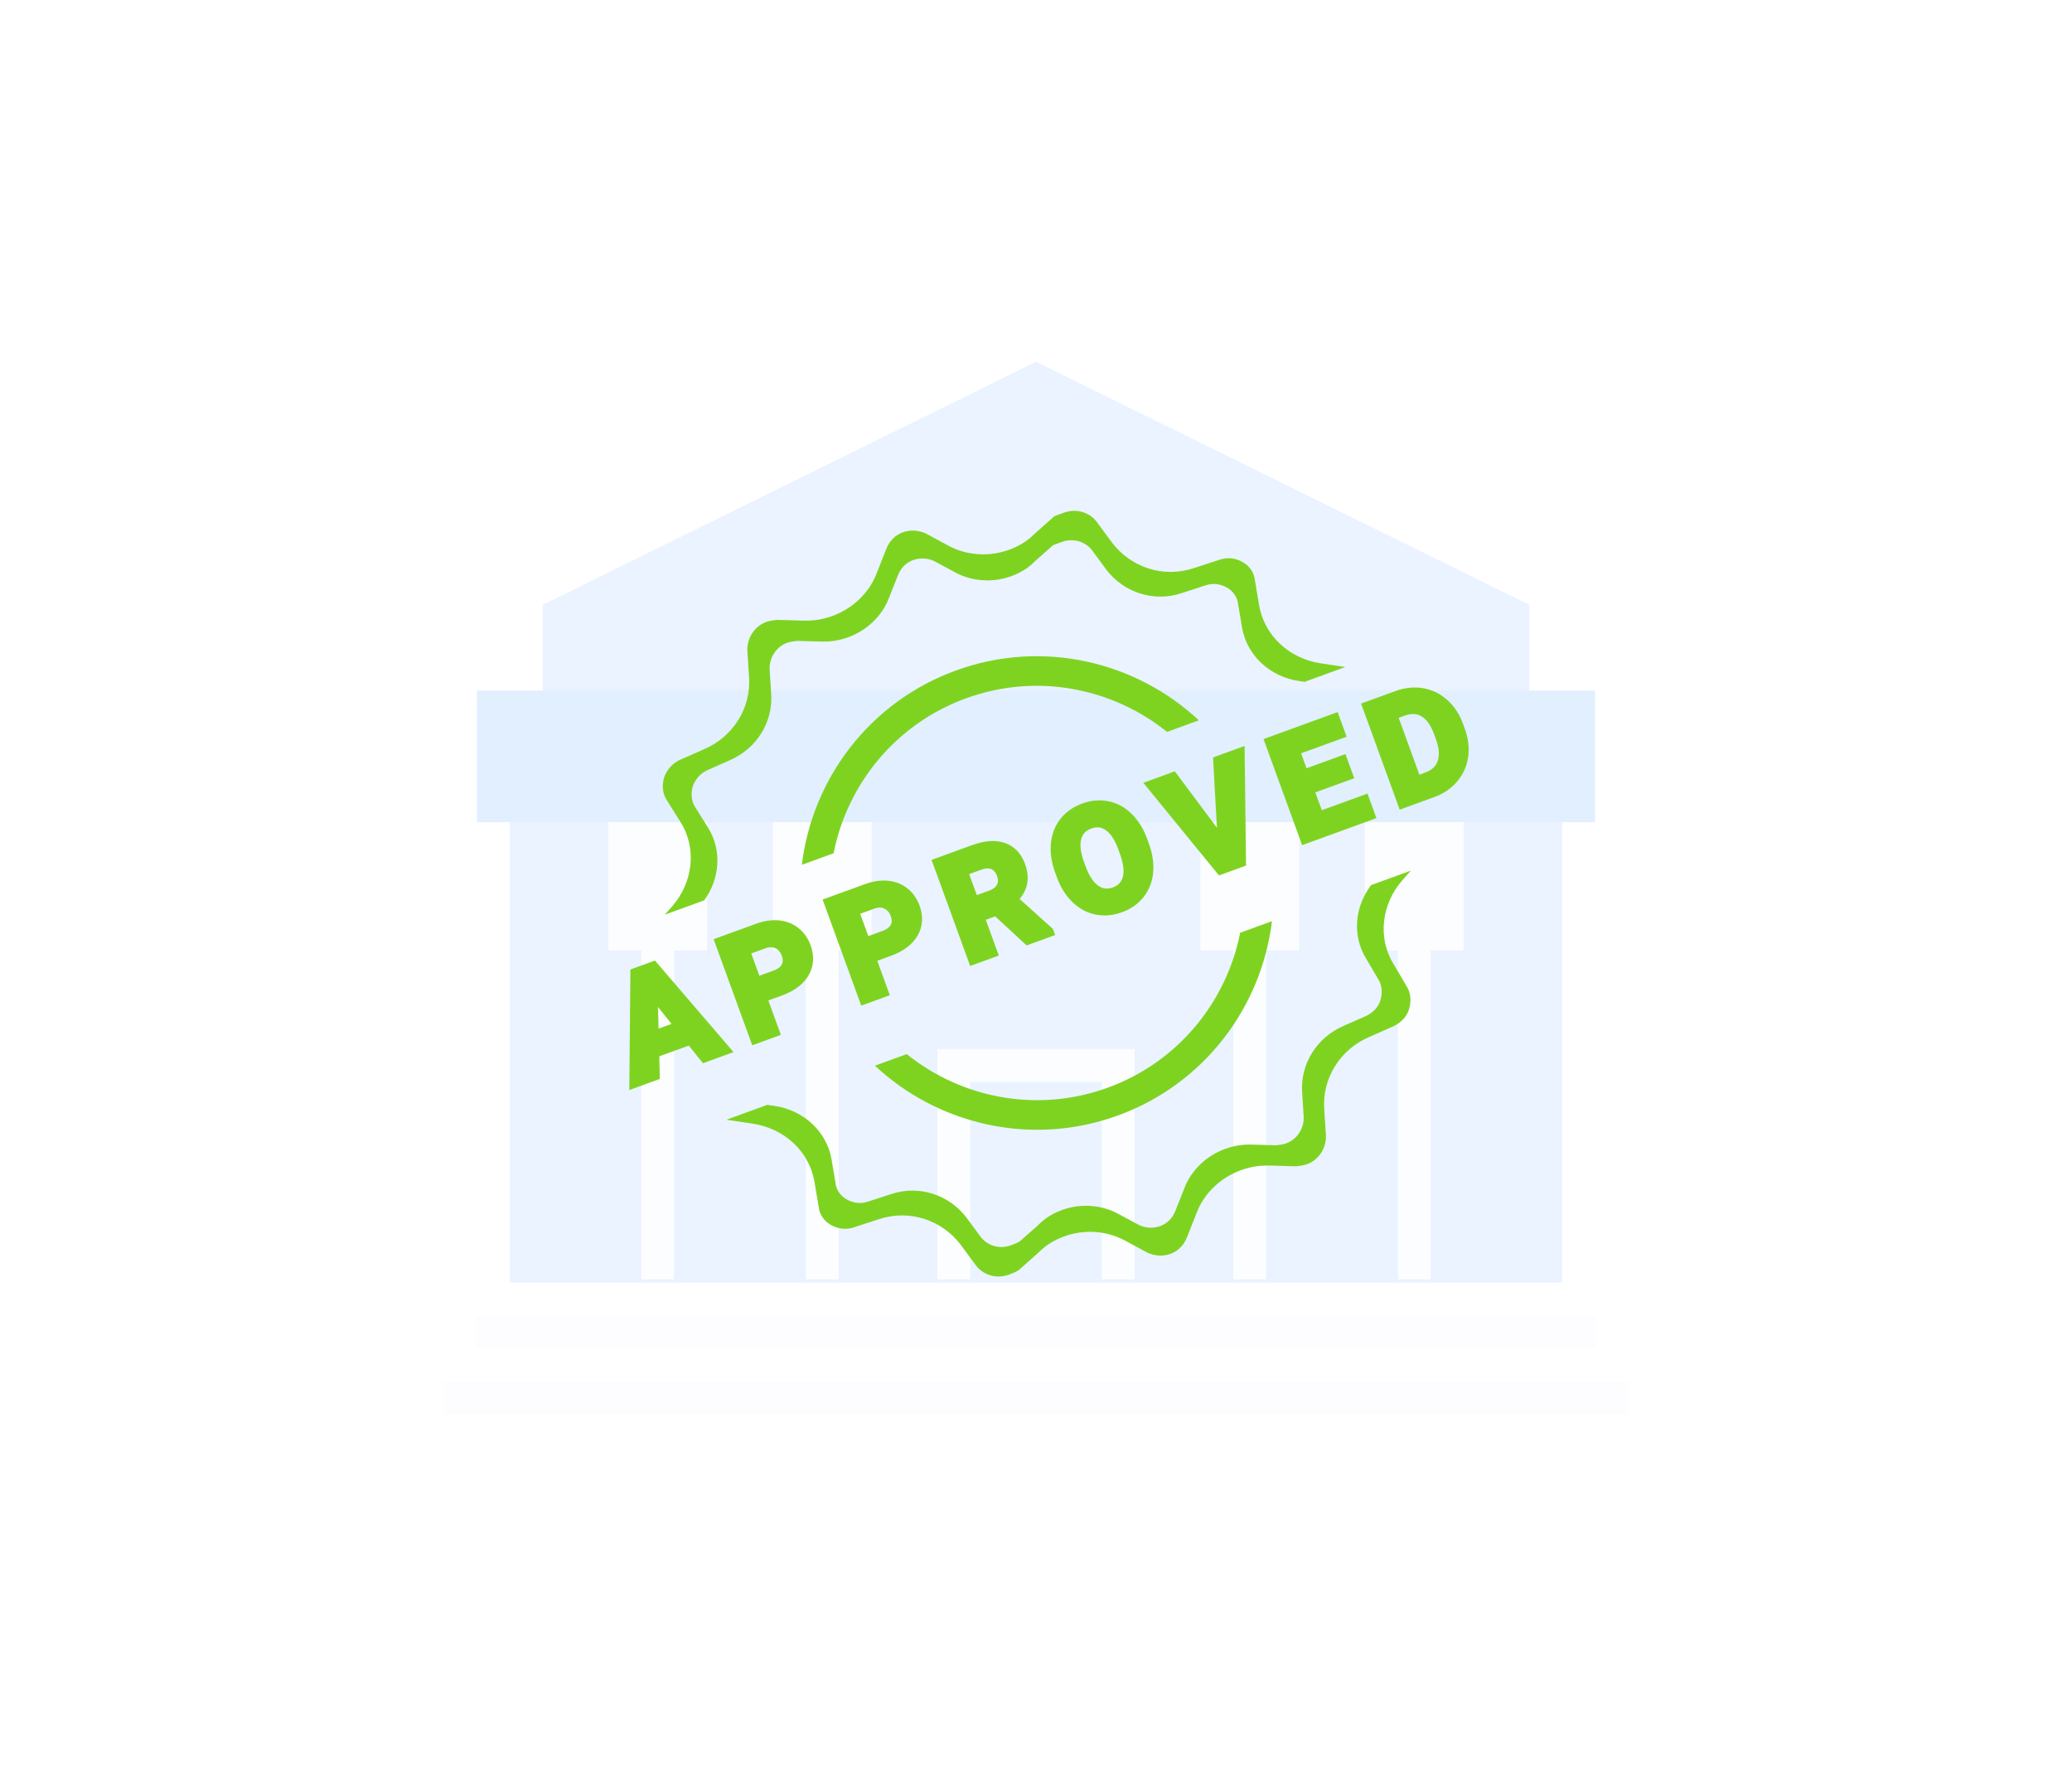
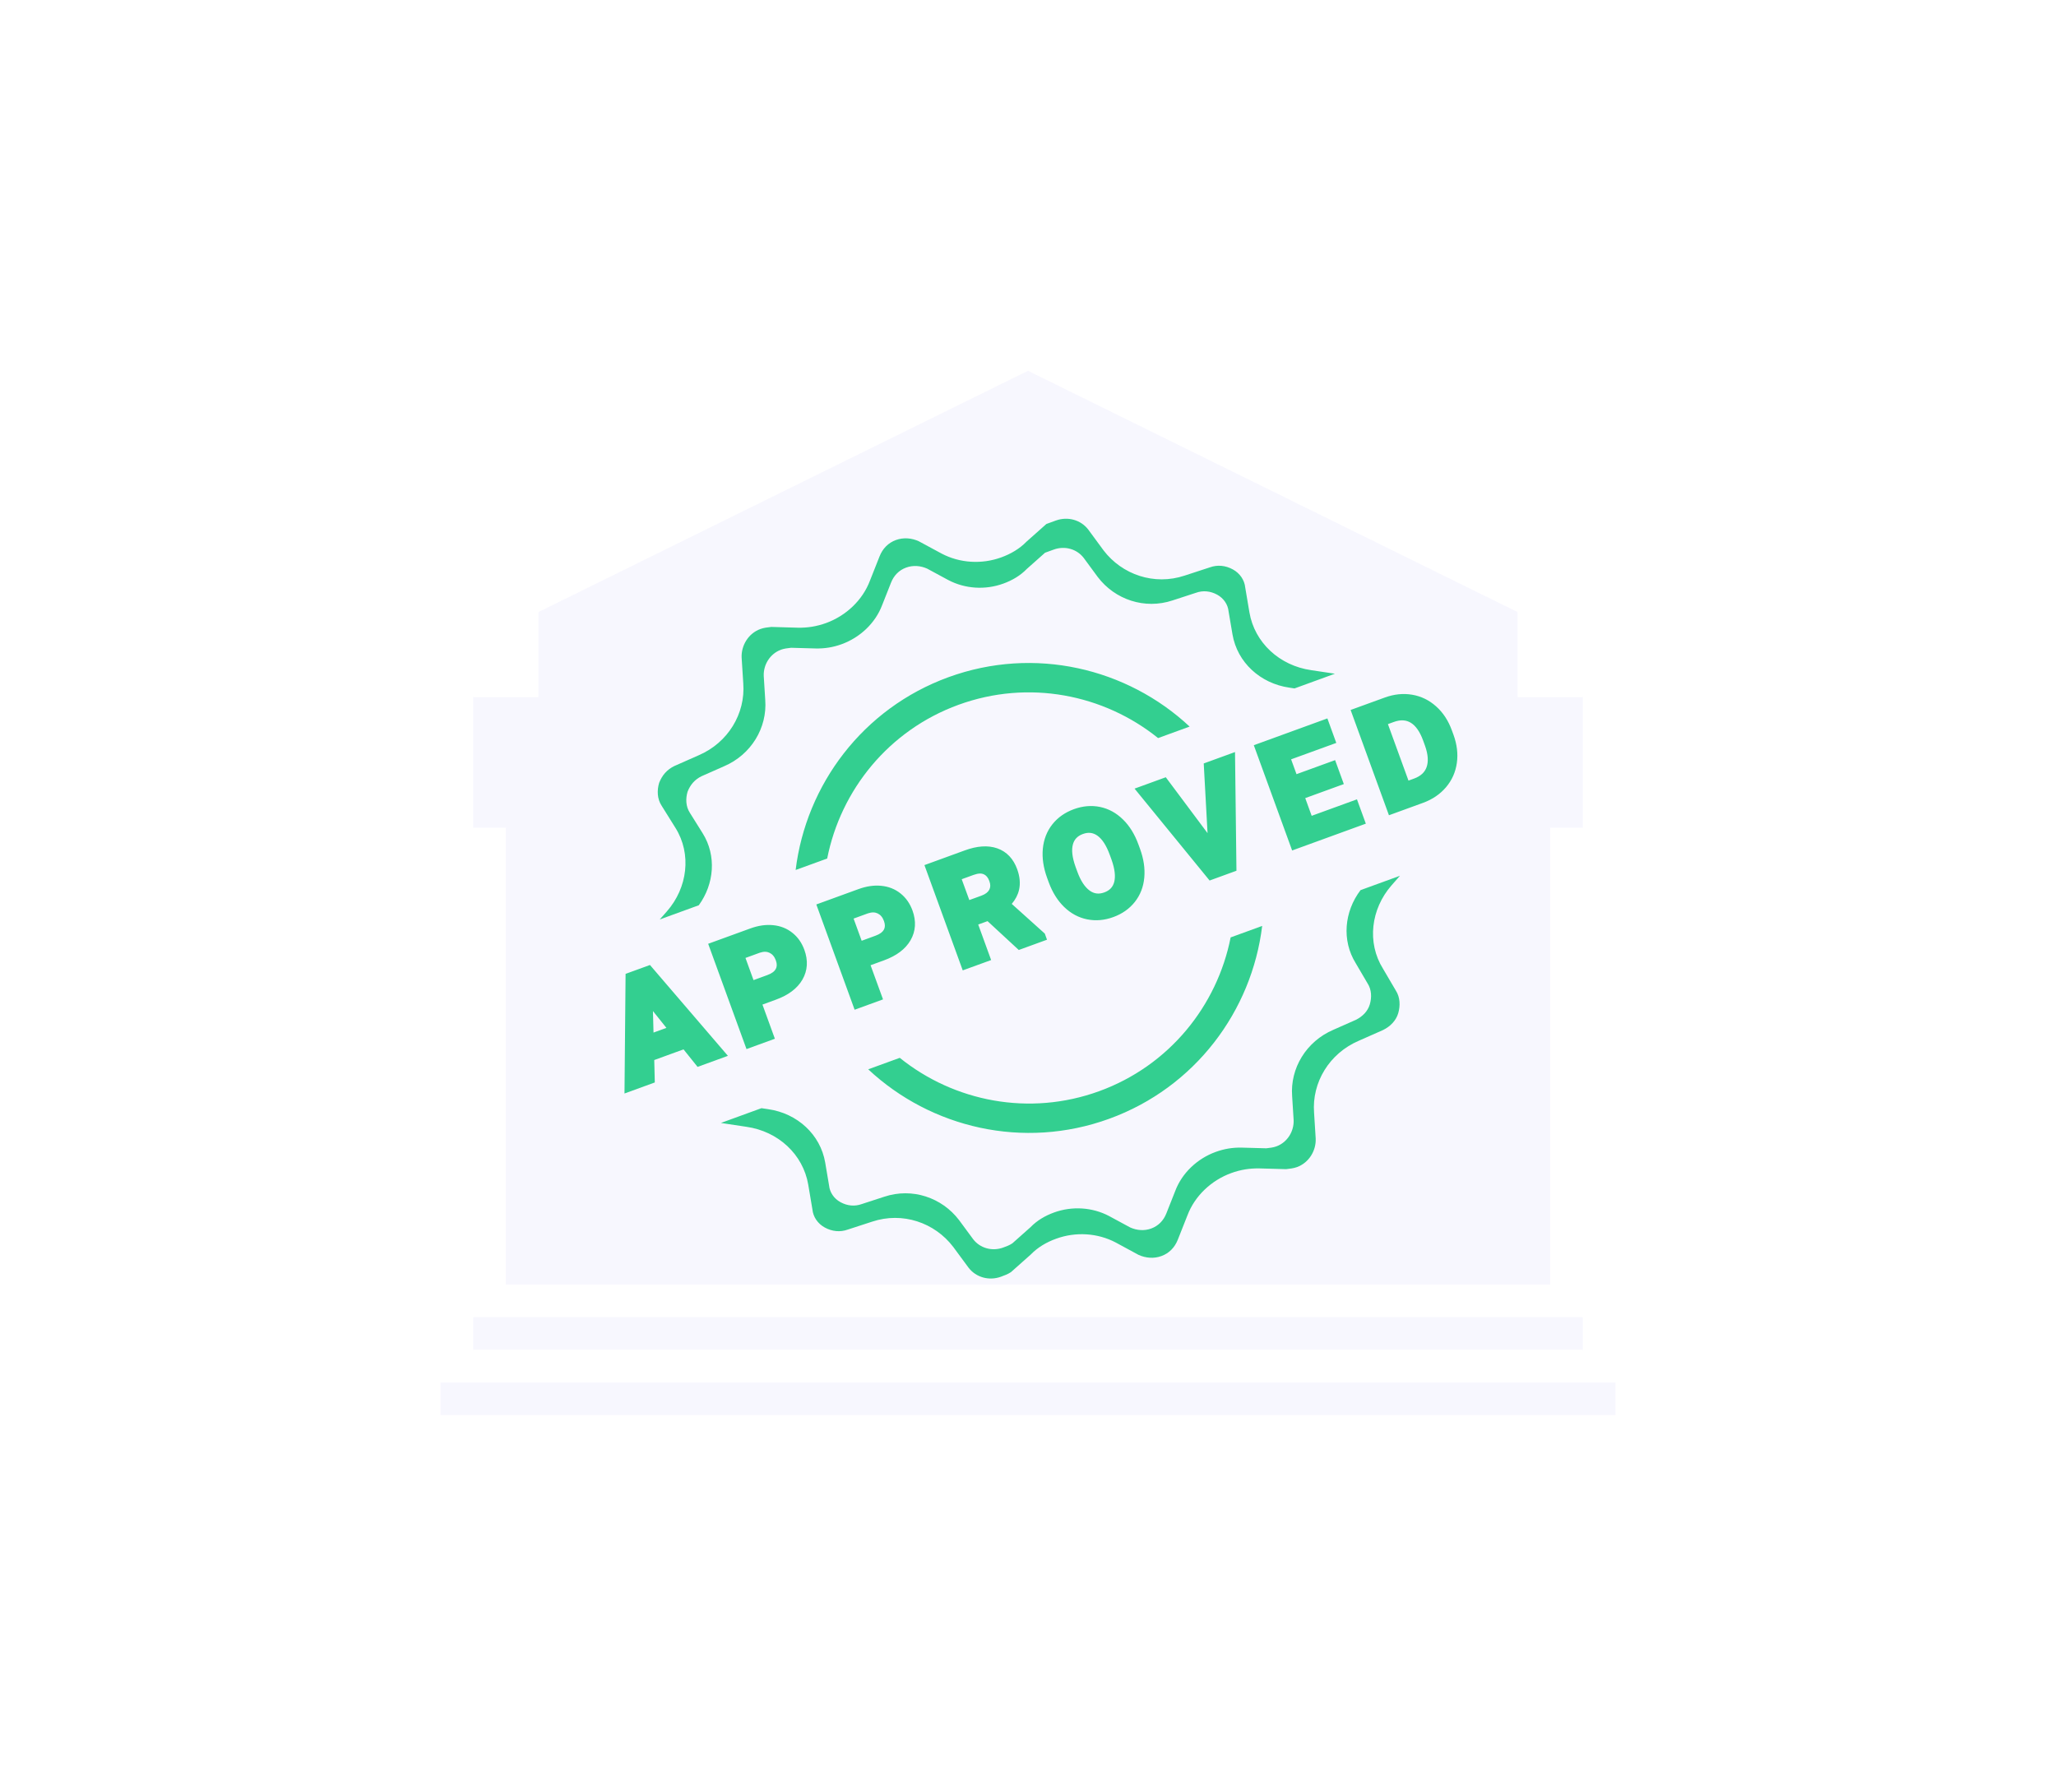
- <svg xmlns="http://www.w3.org/2000/svg" width="70" height="60" viewBox="0 0 70 60">
-   <g fill="none" fill-rule="evenodd">
-     <rect width="70" height="60" />
-     <g fill-rule="nonzero" transform="translate(15 12)">
-       <g opacity=".2">
-         <rect width="40" height="1.111" y="34.667" fill="#F6F2FF" />
-         <rect width="37.778" height="1.111" x="1.111" y="32.444" fill="#F6F2FF" />
-         <polygon fill="#94C5FF" points="2.222 14.667 37.778 14.667 37.778 31.333 2.222 31.333" />
-         <path fill="#F0F7FF" d="M7.778,20.111 L7.778,31.222 L6.667,31.222 L6.667,20.111 L5.556,20.111 L5.556,15.667 L8.889,15.667 L8.889,20.111 L7.778,20.111 Z M13.333,20.111 L13.333,31.222 L12.222,31.222 L12.222,20.111 L11.111,20.111 L11.111,15.667 L14.444,15.667 L14.444,20.111 L13.333,20.111 Z M27.778,20.111 L27.778,31.222 L26.667,31.222 L26.667,20.111 L25.556,20.111 L25.556,15.667 L28.889,15.667 L28.889,20.111 L27.778,20.111 Z M33.333,20.111 L33.333,31.222 L32.222,31.222 L32.222,20.111 L31.111,20.111 L31.111,15.667 L34.444,15.667 L34.444,20.111 L33.333,20.111 Z M22.222,31.222 L22.222,24.556 L17.778,24.556 L17.778,31.222 L16.667,31.222 L16.667,23.444 L23.333,23.444 L23.333,31.222 L22.222,31.222 Z" />
-         <polygon fill="#94C5FF" points="3.333 8.436 20 .222 36.667 8.436 36.667 12.444 3.333 12.444" />
-         <rect width="37.778" height="4.444" x="1.111" y="11.333" fill="#67ADFF" />
-       </g>
-       <g fill="#7ED321" transform="rotate(-20 32.178 1.322)">
-         <path d="M27.13,16.611 L26.747,16.82 C25.815,17.333 25.287,18.36 25.504,19.387 L25.66,20.232 C25.722,20.504 25.629,20.776 25.473,20.987 C25.318,21.199 25.07,21.319 24.79,21.35 L23.889,21.41 C22.802,21.47 21.902,22.195 21.622,23.192 L21.374,24.037 C21.249,24.43 20.877,24.732 20.442,24.732 C20.318,24.732 20.193,24.702 20.069,24.671 L19.231,24.339 C18.92,24.218 18.609,24.158 18.268,24.158 C17.553,24.158 16.839,24.46 16.373,25.003 L15.783,25.668 C15.597,25.879 15.348,26 15.069,26 C14.789,26 14.541,25.879 14.354,25.698 L13.764,25.034 C13.298,24.52 12.615,24.218 11.901,24.218 C11.559,24.218 11.217,24.279 10.907,24.43 L10.068,24.762 C9.944,24.792 9.82,24.792 9.695,24.792 C9.261,24.792 8.888,24.52 8.764,24.128 L8.515,23.282 C8.205,22.286 7.304,21.561 6.217,21.531 L5.347,21.501 C5.068,21.501 4.819,21.38 4.633,21.168 C4.446,20.957 4.384,20.685 4.446,20.444 L4.602,19.598 C4.788,18.571 4.26,17.545 3.297,17.031 L2.525,16.611 L3.995,16.611 L4.197,16.721 C5.086,17.195 5.574,18.143 5.402,19.091 L5.258,19.871 C5.201,20.094 5.258,20.345 5.43,20.54 C5.602,20.735 5.832,20.847 6.09,20.847 L6.892,20.875 C7.896,20.902 8.727,21.571 9.014,22.491 L9.243,23.272 C9.358,23.634 9.702,23.885 10.103,23.885 C10.218,23.885 10.333,23.885 10.447,23.857 L11.222,23.551 C11.508,23.411 11.824,23.355 12.139,23.355 C12.798,23.355 13.429,23.634 13.859,24.108 L14.404,24.721 C14.576,24.889 14.805,25 15.063,25 C15.321,25 15.551,24.889 15.723,24.693 L16.267,24.08 C16.698,23.578 17.357,23.3 18.016,23.3 C18.332,23.3 18.618,23.355 18.905,23.467 L19.679,23.774 C19.794,23.801 19.909,23.829 20.023,23.829 C20.425,23.829 20.769,23.551 20.883,23.188 L21.113,22.408 C21.371,21.488 22.202,20.819 23.206,20.763 L24.037,20.707 C24.295,20.679 24.524,20.568 24.668,20.373 C24.811,20.178 24.897,19.927 24.84,19.676 L24.696,18.895 C24.507,18.001 24.93,17.107 25.701,16.611 L27.13,16.611 Z M2.938,9.389 L3.266,9.21 C4.198,8.697 4.726,7.67 4.509,6.643 L4.322,5.768 C4.26,5.496 4.353,5.224 4.509,5.013 C4.695,4.801 4.912,4.681 5.192,4.65 L6.093,4.59 C7.18,4.53 8.08,3.805 8.36,2.808 L8.608,1.963 C8.733,1.57 9.105,1.268 9.54,1.268 C9.664,1.268 9.789,1.298 9.913,1.329 L10.751,1.661 C11.062,1.782 11.373,1.842 11.714,1.842 C12.429,1.842 13.143,1.54 13.609,0.997 L14.199,0.332 C14.385,0.121 14.634,-2.27373675e-13 14.913,-2.27373675e-13 C15.193,-2.27373675e-13 15.441,0.121 15.628,0.302 L16.218,0.966 C16.684,1.48 17.367,1.782 18.081,1.782 C18.423,1.782 18.765,1.721 19.075,1.57 L19.914,1.238 C20.007,1.238 20.131,1.238 20.255,1.238 C20.69,1.238 21.063,1.51 21.187,1.902 L21.436,2.748 C21.746,3.744 22.647,4.469 23.734,4.499 L24.635,4.53 C24.914,4.53 25.163,4.65 25.349,4.862 C25.536,5.073 25.598,5.345 25.536,5.587 L25.38,6.432 C25.194,7.459 25.722,8.485 26.685,8.999 L27.401,9.389 L25.937,9.389 L25.786,9.307 C24.897,8.833 24.41,7.885 24.582,6.937 L24.725,6.157 C24.782,5.934 24.725,5.683 24.553,5.488 C24.381,5.293 24.152,5.181 23.894,5.181 L23.062,5.153 C22.059,5.125 21.227,4.456 20.941,3.537 L20.711,2.756 C20.597,2.394 20.253,2.143 19.851,2.143 C19.737,2.143 19.622,2.143 19.536,2.143 L18.762,2.449 C18.475,2.589 18.16,2.645 17.844,2.645 C17.185,2.645 16.554,2.366 16.124,1.892 L15.579,1.279 C15.407,1.111 15.178,1 14.92,1 C14.662,1 14.433,1.111 14.261,1.307 L13.716,1.92 C13.286,2.422 12.626,2.7 11.967,2.7 C11.652,2.7 11.365,2.645 11.078,2.533 L10.304,2.226 C10.189,2.199 10.075,2.171 9.96,2.171 C9.559,2.171 9.215,2.449 9.1,2.812 L8.871,3.592 C8.613,4.512 7.781,5.181 6.778,5.237 L5.946,5.293 C5.688,5.321 5.488,5.432 5.316,5.627 C5.172,5.822 5.086,6.073 5.144,6.324 L5.316,7.132 C5.501,8.01 5.097,8.888 4.354,9.389 L2.938,9.389 Z M22.137,9.389 L20.994,9.389 C19.767,7.36 17.539,6 15,6 C12.461,6 10.233,7.36 9.006,9.389 L7.863,9.389 C9.185,6.787 11.888,5 15,5 C18.112,5 20.815,6.787 22.137,9.389 L22.137,9.389 Z M22.137,16.611 C20.815,19.213 18.112,21 15,21 C11.888,21 9.185,19.213 7.863,16.611 L9.006,16.611 C10.233,18.64 12.461,20 15,20 C17.539,20 19.767,18.64 20.994,16.611 L22.137,16.611 L22.137,16.611 Z" />
-         <path stroke="#7ED321" stroke-width=".3" d="M2.294,13.672 L1.017,13.672 L0.774,14.396 L0,14.396 L1.316,10.882 L1.991,10.882 L3.314,14.396 L2.54,14.396 L2.294,13.672 Z M1.214,13.085 L2.098,13.085 L1.653,11.77 L1.214,13.085 Z M5.083,13.158 L5.083,14.396 L4.354,14.396 L4.354,10.882 L5.733,10.882 C5.999,10.882 6.232,10.93 6.434,11.026 C6.635,11.123 6.79,11.26 6.899,11.438 C7.007,11.616 7.062,11.818 7.062,12.045 C7.062,12.389 6.943,12.661 6.706,12.86 C6.469,13.058 6.141,13.158 5.721,13.158 L5.083,13.158 Z M5.083,12.571 L5.733,12.571 C5.926,12.571 6.073,12.526 6.174,12.436 C6.275,12.346 6.326,12.217 6.326,12.05 C6.326,11.878 6.275,11.739 6.173,11.632 C6.071,11.526 5.93,11.471 5.75,11.468 L5.083,11.468 L5.083,12.571 Z M9,13.158 L9,14.396 L8.272,14.396 L8.272,10.882 L9.651,10.882 C9.916,10.882 10.15,10.93 10.351,11.026 C10.553,11.123 10.708,11.26 10.816,11.438 C10.925,11.616 10.979,11.818 10.979,12.045 C10.979,12.389 10.86,12.661 10.623,12.86 C10.386,13.058 10.058,13.158 9.639,13.158 L9,13.158 Z M9,12.571 L9.651,12.571 C9.844,12.571 9.99,12.526 10.092,12.436 C10.193,12.346 10.243,12.217 10.243,12.05 C10.243,11.878 10.192,11.739 10.09,11.632 C9.988,11.526 9.848,11.471 9.668,11.468 L9,11.468 L9,12.571 Z M13.498,13.11 L12.918,13.11 L12.918,14.396 L12.189,14.396 L12.189,10.882 L13.503,10.882 C13.92,10.882 14.243,10.974 14.469,11.159 C14.696,11.344 14.809,11.606 14.809,11.944 C14.809,12.183 14.757,12.383 14.652,12.544 C14.548,12.704 14.39,12.831 14.178,12.926 L14.943,14.362 L14.943,14.396 L14.161,14.396 L13.498,13.11 Z M12.918,12.523 L13.505,12.523 C13.688,12.523 13.83,12.477 13.93,12.384 C14.031,12.292 14.081,12.164 14.081,12.002 C14.081,11.836 14.033,11.706 13.939,11.611 C13.844,11.516 13.699,11.468 13.503,11.468 L12.918,11.468 L12.918,12.523 Z M18.977,12.719 C18.977,13.065 18.915,13.368 18.792,13.629 C18.669,13.889 18.493,14.09 18.264,14.232 C18.035,14.374 17.772,14.444 17.476,14.444 C17.183,14.444 16.922,14.374 16.692,14.234 C16.462,14.094 16.284,13.894 16.158,13.635 C16.032,13.375 15.968,13.076 15.966,12.738 L15.966,12.564 C15.966,12.218 16.029,11.914 16.154,11.65 C16.28,11.387 16.457,11.185 16.686,11.045 C16.915,10.904 17.177,10.833 17.471,10.833 C17.766,10.833 18.028,10.904 18.257,11.045 C18.486,11.185 18.663,11.387 18.788,11.65 C18.914,11.914 18.977,12.217 18.977,12.562 L18.977,12.719 Z M18.239,12.559 C18.239,12.191 18.172,11.911 18.039,11.719 C17.907,11.528 17.717,11.432 17.471,11.432 C17.227,11.432 17.038,11.527 16.906,11.716 C16.773,11.905 16.706,12.182 16.704,12.547 L16.704,12.719 C16.704,13.077 16.771,13.356 16.903,13.554 C17.036,13.752 17.227,13.851 17.476,13.851 C17.721,13.851 17.908,13.755 18.039,13.565 C18.171,13.374 18.237,13.096 18.239,12.731 L18.239,12.559 Z M21.469,13.525 L22.27,10.882 L23.081,10.882 L21.85,14.396 L21.09,14.396 L19.864,10.882 L20.673,10.882 L21.469,13.525 Z M26.251,12.873 L24.852,12.873 L24.852,13.814 L26.494,13.814 L26.494,14.396 L24.124,14.396 L24.124,10.882 L26.489,10.882 L26.489,11.468 L24.852,11.468 L24.852,12.306 L26.251,12.306 L26.251,12.873 Z M27.631,14.396 L27.631,10.882 L28.719,10.882 C29.03,10.882 29.308,10.951 29.553,11.09 C29.798,11.23 29.989,11.428 30.127,11.684 C30.265,11.941 30.333,12.233 30.333,12.559 L30.333,12.721 C30.333,13.048 30.266,13.338 30.131,13.592 C29.995,13.847 29.805,14.044 29.559,14.184 C29.313,14.324 29.035,14.395 28.726,14.396 L27.631,14.396 Z M28.36,11.468 L28.36,13.814 L28.712,13.814 C28.996,13.814 29.214,13.722 29.365,13.537 C29.515,13.352 29.592,13.087 29.595,12.743 L29.595,12.557 C29.595,12.2 29.521,11.929 29.372,11.745 C29.223,11.56 29.005,11.468 28.719,11.468 L28.36,11.468 Z" />
-       </g>
-     </g>
+ <svg xmlns="http://www.w3.org/2000/svg" width="70" height="61" viewBox="0 0 70 61" fill="none">
+   <g opacity="0.08">
+     <path d="M55 47.069H15V48.18H55V47.069Z" fill="#9D95F8" />
+     <path d="M53.889 44.846H16.111V45.957H53.889V44.846Z" fill="#9D95F8" />
+     <path d="M17.222 27.069H52.778V43.735H17.222V27.069Z" fill="#9D95F8" />
+     <path d="M22.778 32.513V43.624H21.667V32.513H20.556V28.068H23.889V32.513H22.778ZM28.333 32.513V43.624H27.222V32.513H26.111V28.068H29.444V32.513H28.333ZM42.778 32.513V43.624H41.667V32.513H40.556V28.068H43.889V32.513H42.778ZM48.333 32.513V43.624H47.222V32.513H46.111V28.068H49.444V32.513H48.333ZM37.222 43.624V36.957H32.778V43.624H31.667V35.846H38.333V43.624H37.222Z" fill="#9D95F8" />
+     <path d="M18.333 20.838L35 12.624L51.667 20.838V24.846H18.333V20.838Z" fill="#9D95F8" />
+     <path d="M53.889 23.735H16.111V28.179H53.889V23.735Z" fill="#9D95F8" />
  </g>
+   <path d="M47.665 29.817L47.376 30.145C46.676 30.946 46.531 32.091 47.087 32.982L47.522 33.723C47.673 33.957 47.678 34.244 47.605 34.496C47.531 34.748 47.339 34.946 47.087 35.07L46.261 35.435C45.26 35.864 44.661 36.853 44.74 37.885L44.795 38.764C44.813 39.176 44.566 39.587 44.157 39.736C44.041 39.778 43.913 39.792 43.786 39.806L42.885 39.781C42.552 39.774 42.239 39.823 41.918 39.94C41.247 40.184 40.679 40.713 40.427 41.383L40.1 42.209C39.997 42.471 39.805 42.67 39.542 42.765C39.279 42.861 39.005 42.832 38.767 42.726L37.986 42.303C37.372 41.98 36.627 41.93 35.956 42.175C35.635 42.291 35.334 42.465 35.094 42.713L34.42 43.312C34.313 43.383 34.196 43.425 34.08 43.468C33.671 43.617 33.228 43.489 32.977 43.162L32.454 42.453C31.822 41.623 30.727 41.25 29.695 41.593L28.868 41.862C28.605 41.958 28.33 41.929 28.083 41.794C27.836 41.66 27.684 41.425 27.66 41.177L27.517 40.329C27.341 39.301 26.493 38.517 25.413 38.364L24.544 38.233L25.925 37.73L26.153 37.764C27.15 37.906 27.932 38.63 28.095 39.579L28.227 40.361C28.249 40.59 28.389 40.807 28.617 40.931C28.846 41.056 29.099 41.082 29.342 40.994L30.106 40.745C31.058 40.428 32.068 40.773 32.652 41.539L33.135 42.194C33.367 42.495 33.776 42.613 34.153 42.476C34.261 42.437 34.368 42.398 34.467 42.332L35.089 41.779C35.311 41.55 35.588 41.39 35.885 41.282C36.504 41.057 37.192 41.103 37.758 41.401L38.48 41.791C38.699 41.889 38.953 41.916 39.195 41.827C39.437 41.739 39.615 41.556 39.71 41.314L40.012 40.551C40.244 39.933 40.769 39.445 41.388 39.22C41.685 39.112 41.973 39.066 42.281 39.073L43.113 39.096C43.23 39.083 43.348 39.07 43.455 39.031C43.833 38.894 44.06 38.514 44.044 38.134L43.993 37.322C43.921 36.37 44.473 35.457 45.397 35.061L46.159 34.724C46.392 34.61 46.57 34.427 46.638 34.194C46.706 33.962 46.701 33.697 46.561 33.481L46.159 32.796C45.676 32.021 45.767 31.036 46.322 30.306L47.665 29.817ZM22.462 31.305L22.709 31.025C23.409 30.224 23.554 29.078 22.998 28.188L22.524 27.429C22.372 27.195 22.367 26.907 22.441 26.655C22.544 26.393 22.706 26.205 22.959 26.081L23.785 25.716C24.785 25.288 25.384 24.299 25.306 23.267L25.25 22.387C25.233 21.976 25.48 21.565 25.888 21.416C26.005 21.373 26.132 21.359 26.259 21.345L27.161 21.371C27.494 21.378 27.806 21.328 28.127 21.212C28.799 20.967 29.367 20.439 29.619 19.769L29.946 18.943C30.049 18.68 30.241 18.482 30.503 18.386C30.766 18.291 31.041 18.319 31.278 18.426L32.06 18.848C32.673 19.171 33.419 19.221 34.09 18.977C34.411 18.86 34.711 18.687 34.952 18.439L35.626 17.84C35.714 17.808 35.83 17.765 35.947 17.723C36.356 17.574 36.799 17.702 37.05 18.028L37.572 18.738C38.205 19.568 39.299 19.941 40.331 19.598L41.188 19.318C41.451 19.222 41.725 19.251 41.973 19.386C42.22 19.521 42.372 19.755 42.396 20.003L42.539 20.851C42.715 21.879 43.562 22.663 44.643 22.817L45.449 22.938L44.074 23.439L43.903 23.413C42.906 23.272 42.124 22.548 41.962 21.599L41.829 20.816C41.807 20.587 41.667 20.371 41.439 20.246C41.211 20.122 40.957 20.095 40.714 20.184L39.923 20.442C38.971 20.759 37.961 20.415 37.377 19.648L36.895 18.993C36.663 18.692 36.254 18.574 35.877 18.711C35.769 18.75 35.661 18.79 35.58 18.819L34.958 19.372C34.736 19.601 34.459 19.761 34.162 19.869C33.543 20.095 32.855 20.048 32.288 19.75L31.567 19.36C31.348 19.262 31.094 19.236 30.852 19.324C30.609 19.412 30.432 19.595 30.337 19.837L30.035 20.6C29.802 21.219 29.278 21.706 28.658 21.932C28.362 22.04 28.074 22.085 27.766 22.078L26.934 22.055C26.817 22.068 26.699 22.081 26.591 22.12C26.214 22.258 25.986 22.637 26.003 23.017L26.054 23.829C26.126 24.782 25.574 25.695 24.65 26.09L23.887 26.427C23.654 26.541 23.504 26.715 23.409 26.957C23.341 27.189 23.346 27.454 23.486 27.671L23.924 28.371C24.399 29.132 24.319 30.095 23.792 30.821L22.462 31.305ZM40.503 24.738L39.429 25.129C37.581 23.642 35.023 23.127 32.637 23.995C30.252 24.863 28.623 26.903 28.163 29.23L27.089 29.62C27.442 26.724 29.371 24.119 32.295 23.055C35.219 21.991 38.371 22.746 40.503 24.738ZM42.973 31.525C42.62 34.422 40.691 37.026 37.767 38.09C34.843 39.154 31.692 38.4 29.56 36.407L30.634 36.016C32.481 37.503 35.04 38.019 37.425 37.151C39.811 36.282 41.44 34.242 41.899 31.916L42.973 31.525Z" fill="#33CF90" />
+   <path d="M23.322 35.55L22.122 35.987L22.142 36.75L21.414 37.015L21.448 33.262L22.082 33.032L24.528 35.882L23.8 36.146L23.322 35.55ZM22.106 35.368L22.937 35.066L22.069 33.982L22.106 35.368ZM25.767 34.113L26.19 35.277L25.506 35.526L24.303 32.223L25.599 31.751C25.849 31.661 26.085 31.626 26.307 31.648C26.529 31.67 26.722 31.746 26.885 31.876C27.047 32.006 27.168 32.177 27.245 32.391C27.363 32.714 27.345 33.01 27.19 33.278C27.035 33.546 26.76 33.751 26.366 33.895L25.767 34.113ZM25.566 33.562L26.177 33.339C26.358 33.273 26.481 33.181 26.545 33.062C26.609 32.942 26.613 32.804 26.556 32.647C26.497 32.485 26.401 32.371 26.269 32.307C26.137 32.242 25.986 32.238 25.816 32.297L25.189 32.525L25.566 33.562ZM29.448 32.773L29.871 33.937L29.187 34.186L27.985 30.883L29.281 30.412C29.53 30.321 29.766 30.286 29.988 30.308C30.211 30.33 30.403 30.406 30.566 30.536C30.729 30.666 30.849 30.837 30.927 31.051C31.044 31.374 31.026 31.67 30.871 31.938C30.716 32.206 30.442 32.411 30.048 32.555L29.448 32.773ZM29.247 32.222L29.858 31.999C30.04 31.933 30.162 31.841 30.226 31.722C30.291 31.602 30.294 31.464 30.237 31.307C30.178 31.145 30.082 31.032 29.95 30.967C29.818 30.902 29.667 30.898 29.497 30.957L28.87 31.185L29.247 32.222ZM33.658 31.189L33.112 31.388L33.553 32.597L32.868 32.846L31.666 29.543L32.9 29.094C33.293 28.951 33.627 28.928 33.903 29.024C34.179 29.121 34.375 29.328 34.491 29.645C34.573 29.871 34.592 30.076 34.549 30.263C34.506 30.449 34.401 30.623 34.234 30.785L35.444 31.873L35.455 31.904L34.721 32.172L33.658 31.189ZM32.912 30.837L33.464 30.636C33.636 30.573 33.753 30.481 33.816 30.36C33.878 30.239 33.882 30.102 33.826 29.949C33.77 29.793 33.681 29.687 33.559 29.63C33.438 29.573 33.285 29.578 33.101 29.645L32.551 29.845L32.912 30.837ZM38.672 28.948C38.791 29.273 38.836 29.579 38.81 29.866C38.783 30.154 38.687 30.403 38.52 30.614C38.353 30.826 38.131 30.982 37.852 31.083C37.577 31.183 37.308 31.207 37.044 31.154C36.78 31.101 36.544 30.974 36.337 30.773C36.129 30.572 35.967 30.313 35.85 29.996L35.79 29.833C35.672 29.508 35.627 29.2 35.655 28.91C35.682 28.62 35.78 28.369 35.947 28.159C36.114 27.948 36.336 27.792 36.613 27.692C36.89 27.591 37.16 27.567 37.423 27.621C37.687 27.675 37.922 27.805 38.13 28.009C38.338 28.213 38.501 28.477 38.618 28.801L38.672 28.948ZM37.924 29.051C37.798 28.705 37.64 28.464 37.45 28.33C37.26 28.195 37.049 28.17 36.818 28.254C36.588 28.338 36.443 28.491 36.383 28.714C36.323 28.937 36.355 29.221 36.478 29.564L36.537 29.725C36.659 30.063 36.817 30.302 37.009 30.442C37.202 30.583 37.415 30.61 37.649 30.525C37.879 30.442 38.023 30.288 38.081 30.064C38.139 29.84 38.106 29.556 37.983 29.212L37.924 29.051ZM41.29 28.853L41.139 26.096L41.901 25.818L41.946 29.542L41.232 29.802L38.878 26.919L39.638 26.642L41.29 28.853ZM45.56 26.605L44.246 27.084L44.568 27.968L46.111 27.407L46.309 27.954L44.083 28.764L42.881 25.462L45.103 24.653L45.303 25.204L43.766 25.764L44.052 26.551L45.366 26.072L45.56 26.605ZM47.379 27.565L46.176 24.262L47.199 23.89C47.49 23.784 47.776 23.754 48.054 23.801C48.332 23.848 48.579 23.968 48.796 24.163C49.013 24.357 49.178 24.607 49.289 24.914L49.345 25.066C49.456 25.373 49.492 25.669 49.452 25.954C49.412 26.239 49.301 26.49 49.117 26.706C48.934 26.921 48.697 27.083 48.407 27.19L47.379 27.565ZM47.062 24.564L47.864 26.769L48.195 26.648C48.462 26.551 48.635 26.39 48.714 26.164C48.792 25.939 48.773 25.664 48.659 25.339L48.595 25.164C48.473 24.829 48.31 24.6 48.107 24.477C47.904 24.355 47.668 24.343 47.399 24.441L47.062 24.564Z" fill="#33CF90" />
+   <path fill-rule="evenodd" clip-rule="evenodd" d="M36.664 27.832C36.411 27.925 36.213 28.065 36.065 28.252C35.917 28.438 35.829 28.66 35.804 28.924C35.779 29.188 35.819 29.473 35.931 29.781L35.99 29.944C36.101 30.243 36.252 30.482 36.441 30.665C36.63 30.848 36.84 30.96 37.073 31.007C37.308 31.054 37.549 31.034 37.801 30.942C38.056 30.849 38.255 30.709 38.402 30.521C38.55 30.334 38.637 30.113 38.661 29.853C38.685 29.592 38.643 29.308 38.531 29L38.477 28.852C38.366 28.546 38.214 28.302 38.025 28.116C37.836 27.93 37.626 27.816 37.393 27.768C37.159 27.72 36.917 27.74 36.664 27.832ZM35.83 28.065C36.016 27.831 36.261 27.66 36.562 27.55C36.862 27.441 37.16 27.414 37.453 27.474C37.747 27.535 38.008 27.679 38.235 27.902C38.462 28.124 38.635 28.409 38.759 28.749L38.813 28.897C38.938 29.239 38.988 29.567 38.959 29.88C38.931 30.194 38.824 30.471 38.638 30.707C38.452 30.942 38.206 31.114 37.904 31.224C37.605 31.333 37.307 31.36 37.014 31.301C36.72 31.242 36.459 31.1 36.232 30.881C36.006 30.662 35.833 30.383 35.709 30.048L35.649 29.884C35.525 29.542 35.475 29.212 35.505 28.895C35.536 28.579 35.643 28.301 35.83 28.065ZM21.299 33.157L22.129 32.855L24.783 35.948L23.75 36.324L23.272 35.728L22.275 36.091L22.294 36.854L21.262 37.23L21.299 33.157ZM21.597 33.368L21.566 36.8L21.989 36.646L21.969 35.883L23.372 35.372L23.85 35.969L24.273 35.815L22.036 33.208L21.597 33.368ZM24.111 32.133L25.548 31.61C25.815 31.513 26.073 31.474 26.322 31.499C26.571 31.523 26.791 31.609 26.978 31.759C27.165 31.907 27.3 32.102 27.386 32.339C27.517 32.699 27.499 33.042 27.32 33.353C27.142 33.66 26.833 33.884 26.418 34.035L25.959 34.203L26.382 35.366L25.416 35.718L24.111 32.133ZM24.496 32.313L25.595 35.333L25.998 35.187L25.574 34.023L26.315 33.754C26.688 33.618 26.928 33.431 27.06 33.203C27.19 32.978 27.209 32.729 27.104 32.442C27.035 32.252 26.93 32.104 26.791 31.993C26.653 31.882 26.488 31.816 26.293 31.797C26.096 31.778 25.883 31.808 25.651 31.892L24.496 32.313ZM27.793 30.794L29.229 30.271C29.496 30.174 29.754 30.134 30.003 30.159C30.252 30.183 30.473 30.269 30.66 30.419C30.846 30.567 30.981 30.763 31.067 30.999C31.198 31.359 31.18 31.702 31.001 32.013C30.823 32.321 30.514 32.544 30.099 32.696L29.64 32.863L30.064 34.026L29.097 34.378L27.793 30.794ZM28.177 30.973L29.276 33.994L29.679 33.847L29.256 32.683L29.996 32.414C30.369 32.278 30.609 32.091 30.741 31.863C30.871 31.638 30.89 31.389 30.785 31.102C30.716 30.912 30.612 30.764 30.472 30.653C30.334 30.543 30.169 30.477 29.974 30.457C29.777 30.438 29.564 30.468 29.332 30.552L28.177 30.973ZM31.474 29.454L32.849 28.953C33.26 28.803 33.632 28.771 33.953 28.883C34.278 28.997 34.504 29.242 34.632 29.594C34.721 29.84 34.746 30.076 34.695 30.297C34.655 30.469 34.571 30.629 34.447 30.775L35.572 31.786L35.647 31.994L34.686 32.344L33.623 31.362L33.305 31.477L33.745 32.687L32.778 33.038L31.474 29.454ZM31.858 29.633L32.958 32.654L33.36 32.507L32.92 31.298L33.692 31.017L34.755 32L35.186 31.843L34.014 30.789L34.129 30.677C34.28 30.531 34.367 30.381 34.403 30.229C34.438 30.077 34.425 29.902 34.35 29.697C34.247 29.414 34.081 29.245 33.854 29.166C33.622 29.085 33.325 29.099 32.952 29.235L31.858 29.633ZM38.628 26.85L39.691 26.463L41.113 28.366L40.983 25.993L42.048 25.605L42.097 29.646L41.183 29.979L38.628 26.85ZM39.128 26.987L41.281 29.624L41.795 29.437L41.753 26.032L41.295 26.198L41.467 29.341L39.584 26.821L39.128 26.987ZM42.688 25.372L45.193 24.46L45.496 25.294L43.958 25.853L44.142 26.358L45.456 25.88L45.753 26.695L44.439 27.173L44.658 27.776L46.2 27.215L46.502 28.043L43.993 28.956L42.688 25.372ZM43.073 25.551L44.172 28.572L46.117 27.864L46.021 27.599L44.479 28.161L44.054 26.994L45.368 26.516L45.277 26.265L43.963 26.743L43.574 25.674L45.111 25.114L45.013 24.845L43.073 25.551ZM45.984 24.172L47.147 23.749C47.461 23.635 47.772 23.601 48.079 23.653C48.386 23.705 48.659 23.838 48.896 24.051C49.134 24.263 49.311 24.536 49.43 24.863L49.486 25.015C49.605 25.342 49.645 25.663 49.601 25.975C49.557 26.288 49.434 26.565 49.232 26.803C49.03 27.04 48.771 27.215 48.459 27.331L47.289 27.757L45.984 24.172ZM46.369 24.352L47.468 27.372L48.356 27.049C48.624 26.95 48.838 26.803 49.003 26.608C49.167 26.415 49.268 26.191 49.304 25.933C49.34 25.676 49.308 25.405 49.204 25.117L49.148 24.965C49.044 24.679 48.893 24.45 48.696 24.274C48.5 24.099 48.278 23.991 48.029 23.949C47.779 23.907 47.52 23.933 47.25 24.031L46.369 24.352ZM36.238 28.675C36.312 28.402 36.494 28.212 36.766 28.113C37.041 28.013 37.303 28.042 37.536 28.207C37.762 28.367 37.934 28.64 38.065 29L38.124 29.161C38.252 29.518 38.295 29.836 38.226 30.101C38.155 30.376 37.974 30.567 37.701 30.666C37.422 30.767 37.156 30.735 36.921 30.563C36.695 30.398 36.524 30.129 36.396 29.777L36.337 29.616C36.209 29.259 36.167 28.94 36.238 28.675ZM36.869 28.395C36.682 28.463 36.574 28.58 36.528 28.753C36.479 28.934 36.501 29.183 36.619 29.513L36.678 29.674C36.795 29.997 36.939 30.205 37.098 30.321C37.248 30.43 37.408 30.453 37.598 30.384C37.784 30.316 37.891 30.199 37.936 30.026C37.983 29.844 37.96 29.593 37.842 29.263L37.783 29.102C37.662 28.769 37.518 28.561 37.363 28.452C37.216 28.348 37.057 28.326 36.869 28.395ZM21.907 33.539L23.184 35.135L21.962 35.58L21.907 33.539ZM24.996 32.435L25.767 32.155C25.966 32.087 26.16 32.086 26.335 32.172C26.508 32.257 26.627 32.404 26.697 32.595C26.765 32.783 26.766 32.967 26.677 33.133C26.589 33.296 26.43 33.407 26.229 33.48L25.476 33.754L24.996 32.435ZM25.381 32.615L25.655 33.37L26.126 33.198C26.287 33.14 26.372 33.066 26.413 32.99C26.452 32.917 26.461 32.825 26.415 32.698C26.367 32.566 26.294 32.486 26.203 32.441C26.114 32.398 26.006 32.39 25.866 32.438L25.381 32.615ZM28.677 31.096L29.448 30.815C29.647 30.747 29.841 30.746 30.016 30.832C30.189 30.917 30.308 31.064 30.378 31.256C30.446 31.443 30.448 31.627 30.358 31.793C30.271 31.956 30.111 32.067 29.91 32.14L29.157 32.414L28.677 31.096ZM29.062 31.275L29.337 32.03L29.807 31.858C29.968 31.8 30.054 31.726 30.094 31.651C30.134 31.578 30.142 31.485 30.096 31.358C30.048 31.226 29.976 31.146 29.884 31.101C29.796 31.058 29.688 31.05 29.547 31.098L29.062 31.275ZM32.359 29.756L33.05 29.504C33.254 29.43 33.451 29.414 33.623 29.494C33.788 29.572 33.9 29.714 33.967 29.898C34.034 30.082 34.035 30.263 33.949 30.429C33.864 30.594 33.71 30.706 33.515 30.777L32.822 31.029L32.359 29.756ZM32.743 29.935L33.002 30.644L33.413 30.495C33.561 30.441 33.642 30.369 33.682 30.291C33.722 30.214 33.73 30.122 33.685 30C33.639 29.872 33.573 29.802 33.495 29.766C33.424 29.733 33.316 29.727 33.152 29.786L32.743 29.935ZM46.869 24.474L47.348 24.3C47.65 24.19 47.935 24.198 48.185 24.349C48.429 24.496 48.608 24.761 48.736 25.113L48.8 25.288L48.8 25.289C48.921 25.632 48.949 25.944 48.855 26.213C48.759 26.49 48.547 26.68 48.246 26.789L47.774 26.961L46.869 24.474ZM47.254 24.654L47.954 26.577L48.144 26.508C48.378 26.422 48.511 26.289 48.572 26.115C48.635 25.933 48.626 25.696 48.517 25.39L48.454 25.216C48.338 24.897 48.192 24.703 48.03 24.606C47.874 24.512 47.687 24.496 47.45 24.582L47.254 24.654ZM22.231 34.424L22.25 35.156L22.689 34.996L22.231 34.424Z" fill="#33CF90" />
</svg>
